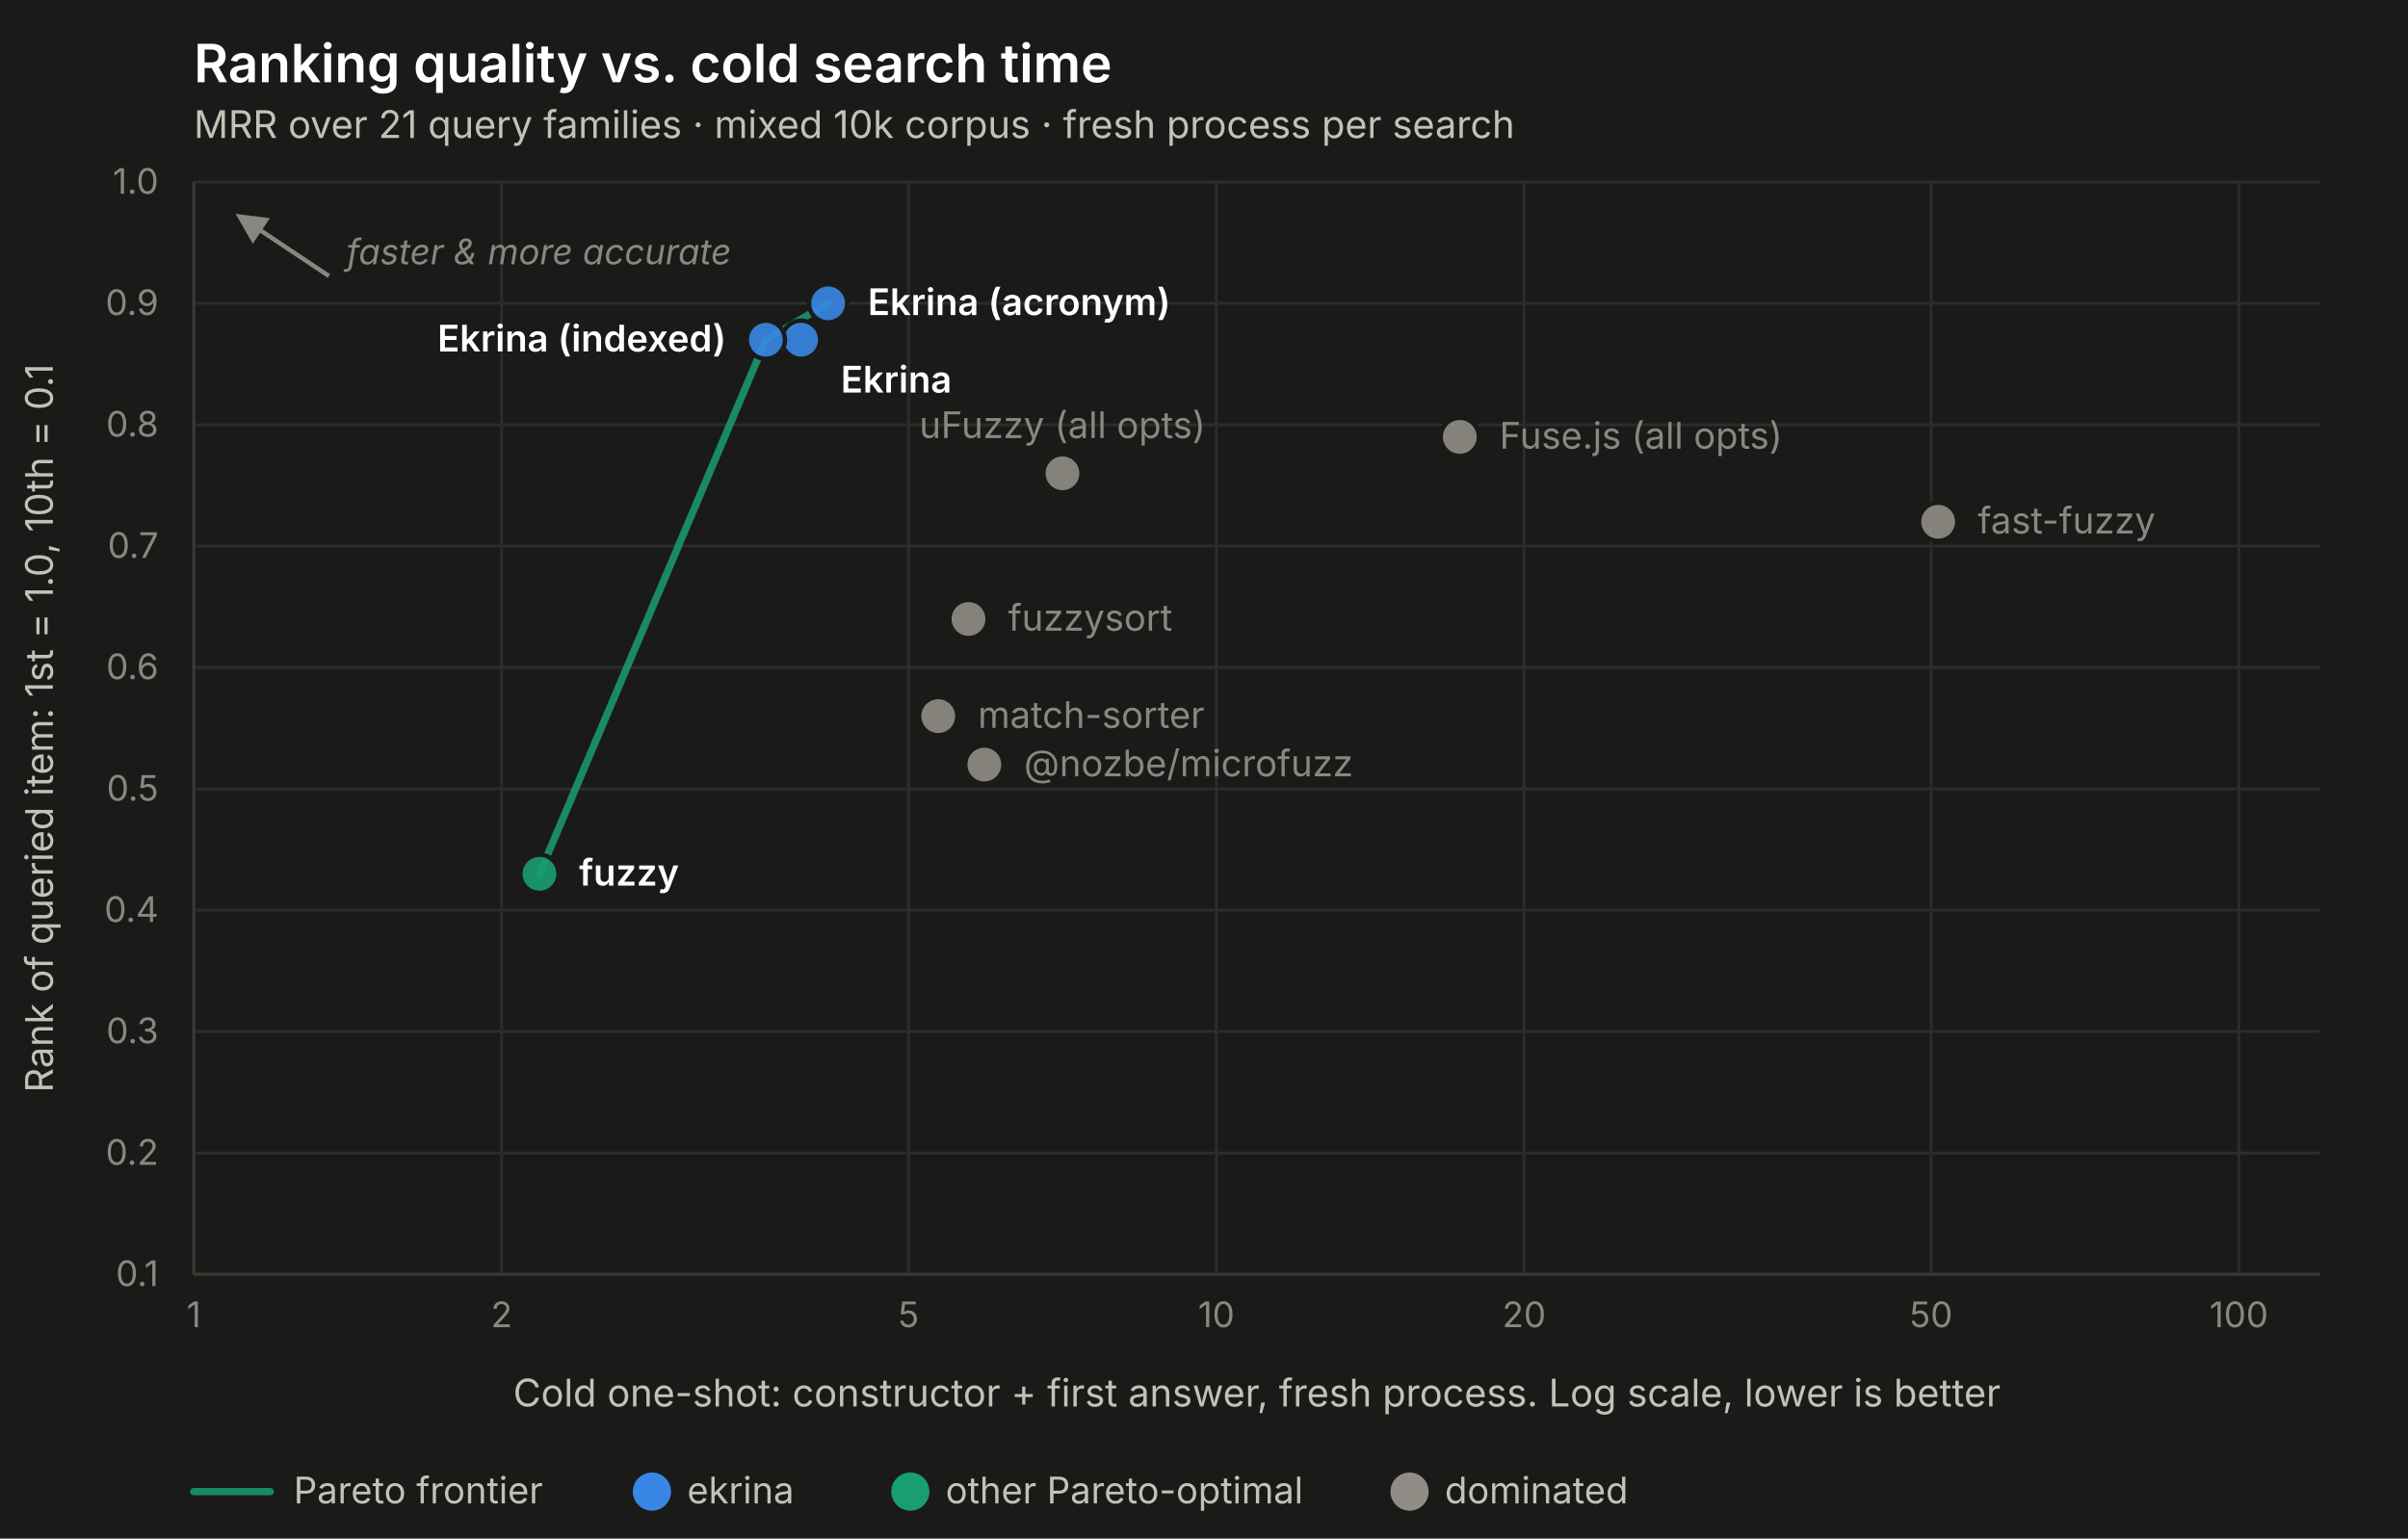
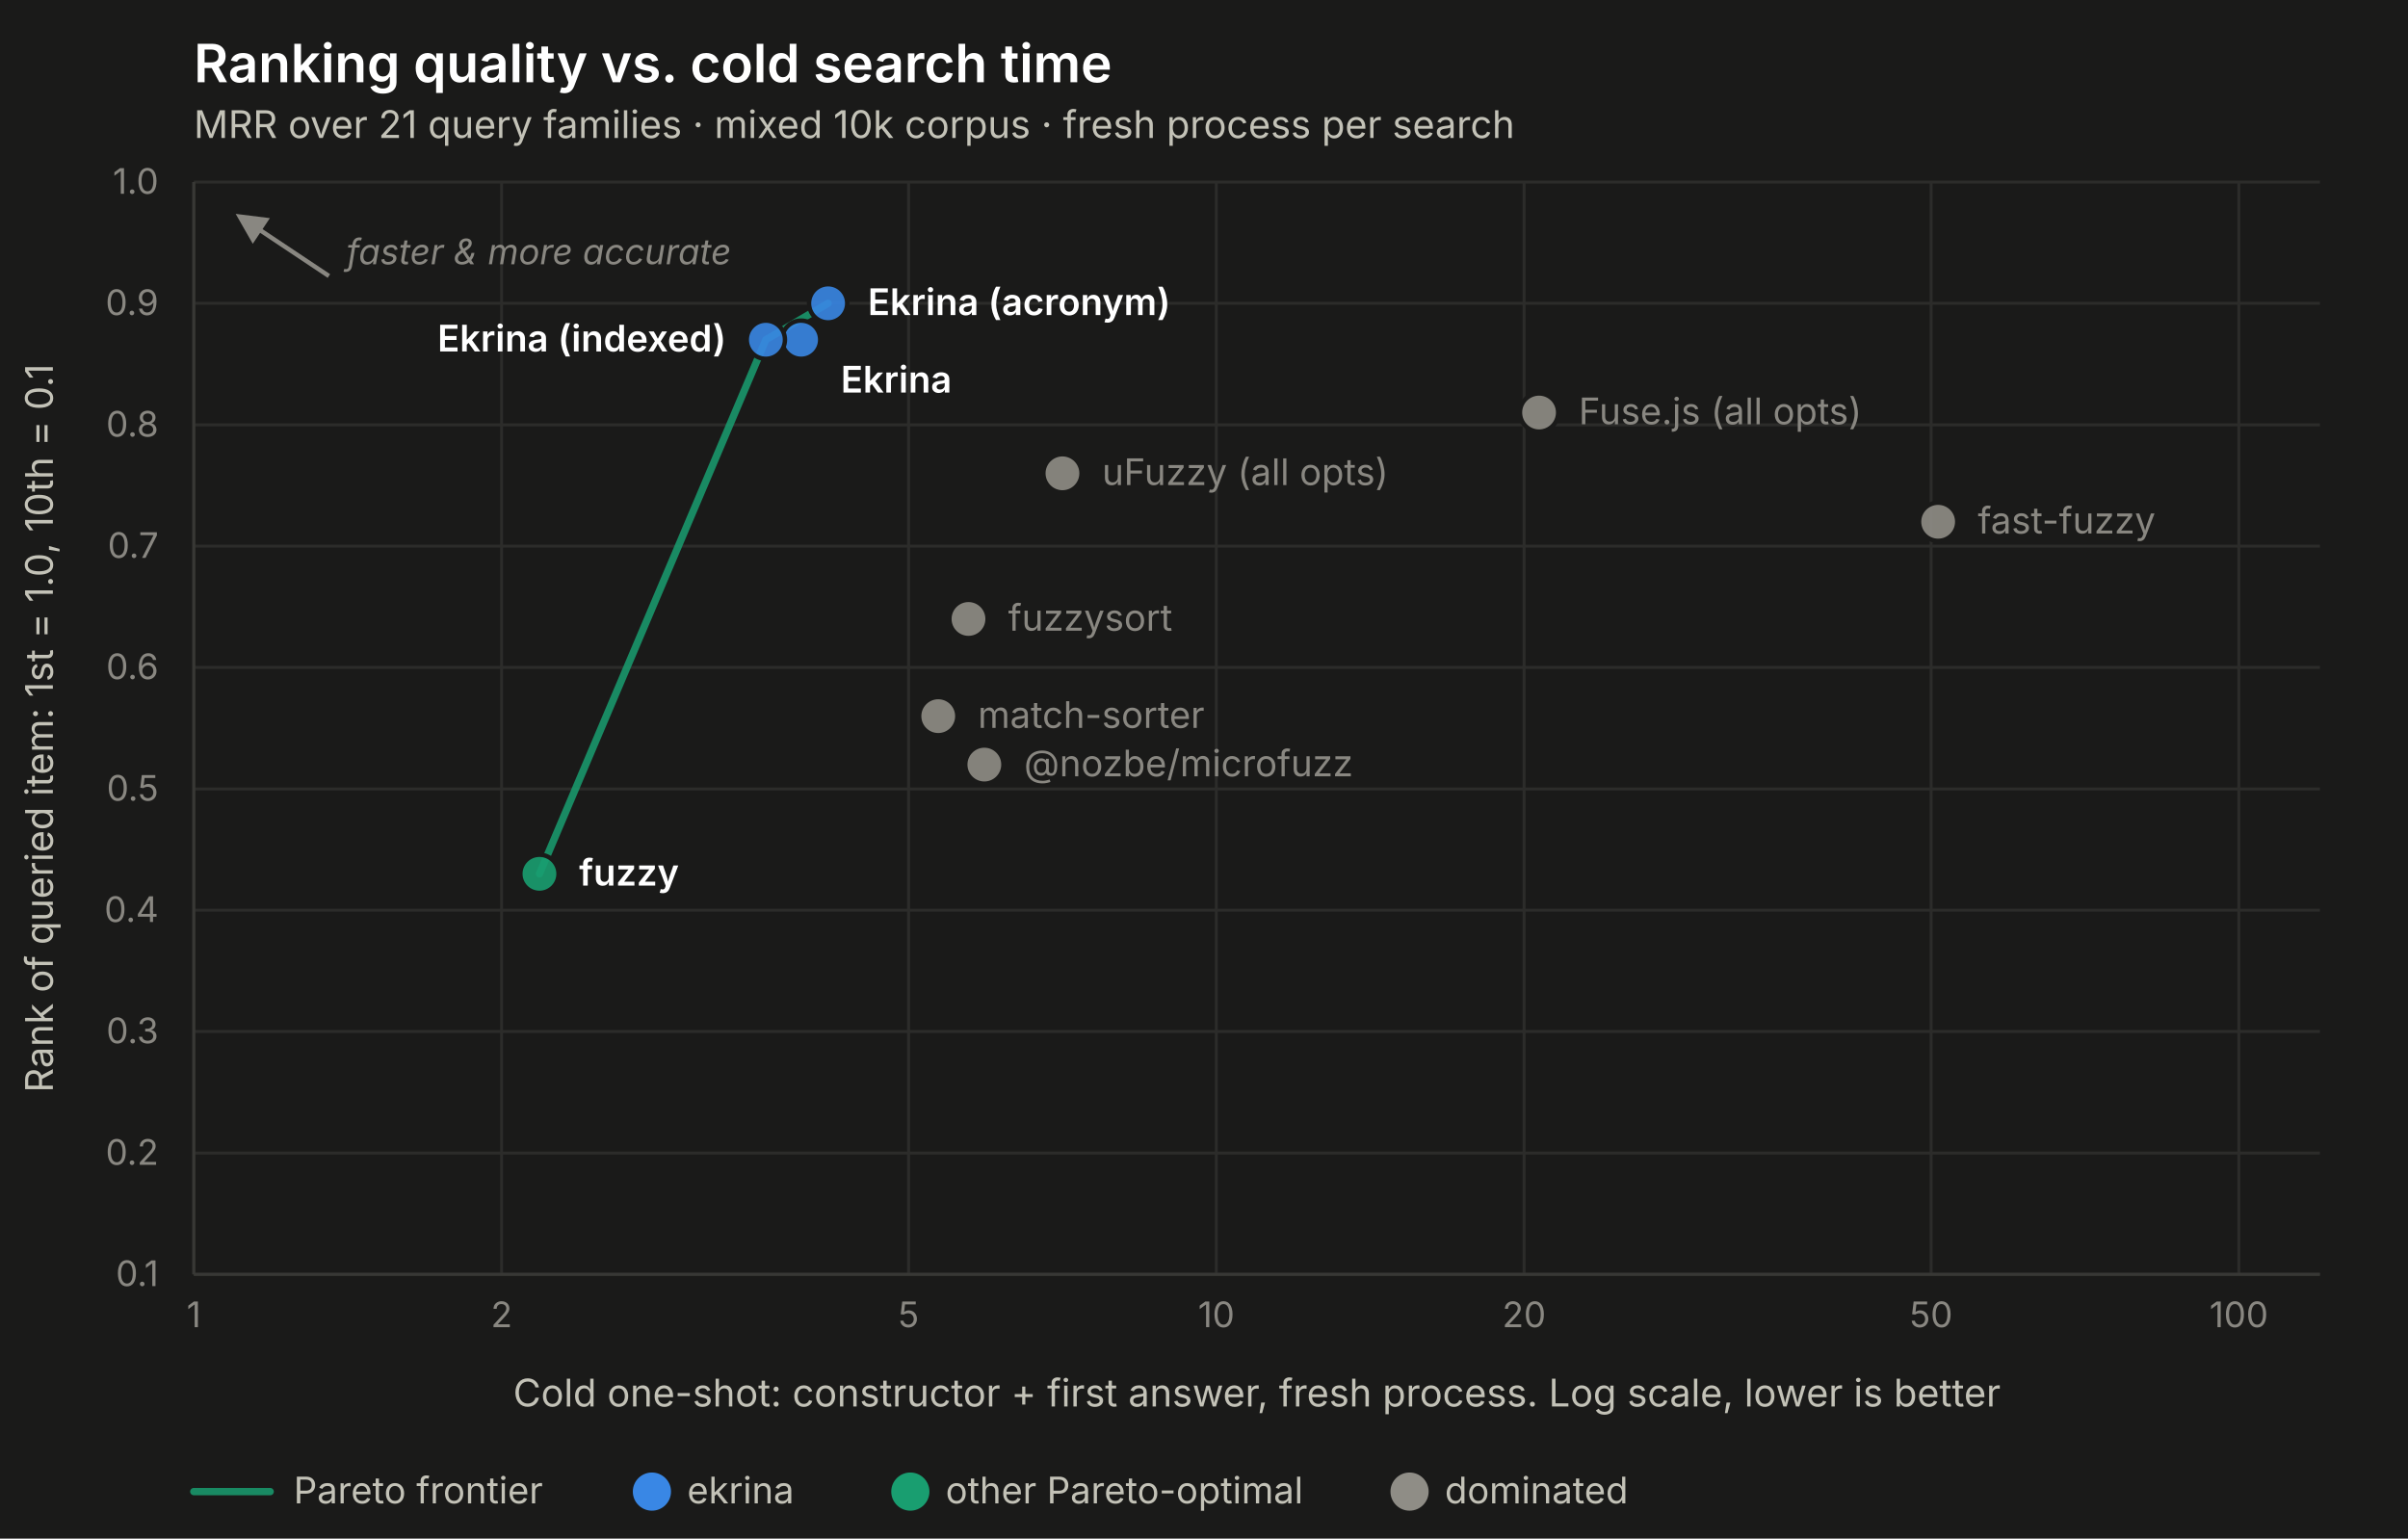
<svg xmlns="http://www.w3.org/2000/svg" viewBox="0 0 820 524" font-family="system-ui, -apple-system, 'Segoe UI', sans-serif" role="img" aria-labelledby="pareto-total-title pareto-total-desc">
  <defs>
    <marker id="arrow" viewBox="0 0 10 10" refX="8" refY="5" markerWidth="7" markerHeight="7" orient="auto-start-reverse">
      <path d="M0 0 L10 5 L0 10 z" fill="#898781" />
    </marker>
  </defs>
  <rect x="0" y="0" width="820" height="524" fill="#1a1a19" />
  <text x="66" y="28" fill="#ffffff" font-size="18" font-weight="600">Ranking quality vs. cold search time</text>
  <text x="66" y="47" fill="#c3c2b7" font-size="13">MRR over 21 query families · mixed 10k corpus · fresh process per search</text>
  <g>
    <line x1="66" y1="62" x2="66" y2="434" stroke="#2c2c2a" />
    <line x1="170.8" y1="62" x2="170.8" y2="434" stroke="#2c2c2a" />
    <line x1="309.4" y1="62" x2="309.4" y2="434" stroke="#2c2c2a" />
    <line x1="414.2" y1="62" x2="414.2" y2="434" stroke="#2c2c2a" />
    <line x1="519" y1="62" x2="519" y2="434" stroke="#2c2c2a" />
    <line x1="657.6" y1="62" x2="657.6" y2="434" stroke="#2c2c2a" />
    <line x1="762.4" y1="62" x2="762.4" y2="434" stroke="#2c2c2a" />
    <line x1="66" y1="434" x2="790" y2="434" stroke="#2c2c2a" />
    <line x1="66" y1="392.7" x2="790" y2="392.7" stroke="#2c2c2a" />
    <line x1="66" y1="351.3" x2="790" y2="351.3" stroke="#2c2c2a" />
    <line x1="66" y1="310" x2="790" y2="310" stroke="#2c2c2a" />
    <line x1="66" y1="268.7" x2="790" y2="268.7" stroke="#2c2c2a" />
    <line x1="66" y1="227.3" x2="790" y2="227.3" stroke="#2c2c2a" />
    <line x1="66" y1="186" x2="790" y2="186" stroke="#2c2c2a" />
    <line x1="66" y1="144.7" x2="790" y2="144.7" stroke="#2c2c2a" />
    <line x1="66" y1="103.3" x2="790" y2="103.3" stroke="#2c2c2a" />
    <line x1="66" y1="62" x2="790" y2="62" stroke="#2c2c2a" />
  </g>
  <line x1="66" y1="434" x2="790" y2="434" stroke="#383835" />
  <line x1="66" y1="62" x2="66" y2="434" stroke="#383835" />
  <g>
    <text x="66" y="452" text-anchor="middle" fill="#898781" font-size="12" font-variant-numeric="tabular-nums">1</text>
    <text x="170.8" y="452" text-anchor="middle" fill="#898781" font-size="12" font-variant-numeric="tabular-nums">2</text>
    <text x="309.4" y="452" text-anchor="middle" fill="#898781" font-size="12" font-variant-numeric="tabular-nums">5</text>
    <text x="414.2" y="452" text-anchor="middle" fill="#898781" font-size="12" font-variant-numeric="tabular-nums">10</text>
    <text x="519" y="452" text-anchor="middle" fill="#898781" font-size="12" font-variant-numeric="tabular-nums">20</text>
    <text x="657.6" y="452" text-anchor="middle" fill="#898781" font-size="12" font-variant-numeric="tabular-nums">50</text>
    <text x="762.4" y="452" text-anchor="middle" fill="#898781" font-size="12" font-variant-numeric="tabular-nums">100</text>
  </g>
  <g>
    <text x="54" y="438" text-anchor="end" fill="#898781" font-size="12" font-variant-numeric="tabular-nums">0.1</text>
    <text x="54" y="396.7" text-anchor="end" fill="#898781" font-size="12" font-variant-numeric="tabular-nums">0.2</text>
    <text x="54" y="355.3" text-anchor="end" fill="#898781" font-size="12" font-variant-numeric="tabular-nums">0.3</text>
    <text x="54" y="314" text-anchor="end" fill="#898781" font-size="12" font-variant-numeric="tabular-nums">0.4</text>
    <text x="54" y="272.7" text-anchor="end" fill="#898781" font-size="12" font-variant-numeric="tabular-nums">0.5</text>
    <text x="54" y="231.3" text-anchor="end" fill="#898781" font-size="12" font-variant-numeric="tabular-nums">0.6</text>
    <text x="54" y="190" text-anchor="end" fill="#898781" font-size="12" font-variant-numeric="tabular-nums">0.7</text>
    <text x="54" y="148.7" text-anchor="end" fill="#898781" font-size="12" font-variant-numeric="tabular-nums">0.8</text>
    <text x="54" y="107.3" text-anchor="end" fill="#898781" font-size="12" font-variant-numeric="tabular-nums">0.9</text>
    <text x="54" y="66" text-anchor="end" fill="#898781" font-size="12" font-variant-numeric="tabular-nums">1.0</text>
  </g>
  <text x="428" y="479" text-anchor="middle" fill="#c3c2b7" font-size="13">Cold one-shot: constructor + first answer, fresh process. Log scale, lower is better</text>
  <text transform="translate(18,248) rotate(-90)" text-anchor="middle" fill="#c3c2b7" font-size="13">Rank of queried item: 1st = 1.0, 10th = 0.1</text>
  <path d="M183.7 297.6 L260.8 115.7 L282 103.3" fill="none" stroke="#199e70" stroke-width="2.5" stroke-linejoin="round" stroke-linecap="round" opacity="0.85" />
  <g transform="translate(78,70)">
    <line x1="34" y1="24" x2="4" y2="4" stroke="#898781" stroke-width="1.5" marker-end="url(#arrow)" />
    <text x="40" y="20" fill="#898781" font-size="12" font-style="italic">faster &amp; more accurate</text>
  </g>
  <g>
    <circle cx="282" cy="103.3" r="6.5" fill="#3987e5" fill-opacity="0.9" stroke="#1a1a19" stroke-width="1.5" />
    <circle cx="272.8" cy="115.7" r="6.5" fill="#3987e5" fill-opacity="0.9" stroke="#1a1a19" stroke-width="1.5" />
    <circle cx="260.8" cy="115.7" r="6.5" fill="#3987e5" fill-opacity="0.9" stroke="#1a1a19" stroke-width="1.5" />
-     <circle cx="497.1" cy="148.8" r="6.5" fill="#8f8d86" fill-opacity="0.9" stroke="#1a1a19" stroke-width="1.5" />
+     <circle cx="524.1" cy="140.5" r="6.5" fill="#8f8d86" fill-opacity="0.9" stroke="#1a1a19" stroke-width="1.5" />
    <circle cx="361.8" cy="161.2" r="6.5" fill="#8f8d86" fill-opacity="0.9" stroke="#1a1a19" stroke-width="1.5" />
    <circle cx="660" cy="177.7" r="6.5" fill="#8f8d86" fill-opacity="0.9" stroke="#1a1a19" stroke-width="1.5" />
    <circle cx="329.8" cy="210.8" r="6.5" fill="#8f8d86" fill-opacity="0.9" stroke="#1a1a19" stroke-width="1.5" />
    <circle cx="319.5" cy="243.9" r="6.5" fill="#8f8d86" fill-opacity="0.9" stroke="#1a1a19" stroke-width="1.5" />
    <circle cx="335.2" cy="260.4" r="6.5" fill="#8f8d86" fill-opacity="0.9" stroke="#1a1a19" stroke-width="1.5" />
    <circle cx="183.7" cy="297.6" r="6.5" fill="#199e70" fill-opacity="0.9" stroke="#1a1a19" stroke-width="1.5" />
  </g>
  <g>
    <text x="295.5" y="107.3" text-anchor="start" fill="#ffffff" font-size="12.5" font-weight="600">Ekrina (acronym)</text>
    <text x="286.3" y="133.7" text-anchor="start" fill="#ffffff" font-size="12.5" font-weight="600">Ekrina</text>
    <text x="247.3" y="119.7" text-anchor="end" fill="#ffffff" font-size="12.5" font-weight="600">Ekrina (indexed)</text>
    <text x="197.2" y="301.6" text-anchor="start" fill="#ffffff" font-size="12.5" font-weight="600">fuzzy</text>
-     <text x="510.6" y="152.8" text-anchor="start" fill="#898781" font-size="12.5">Fuse.js (all opts)</text>
-     <text x="361.8" y="149.2" text-anchor="middle" fill="#898781" font-size="12.5">uFuzzy (all opts)</text>
+     <text x="537.6" y="144.5" text-anchor="start" fill="#898781" font-size="12.5">Fuse.js (all opts)</text>
+     <text x="375.3" y="165.2" text-anchor="start" fill="#898781" font-size="12.5">uFuzzy (all opts)</text>
    <text x="673.5" y="181.7" text-anchor="start" fill="#898781" font-size="12.5">fast-fuzzy</text>
    <text x="343.3" y="214.8" text-anchor="start" fill="#898781" font-size="12.5">fuzzysort</text>
    <text x="333" y="247.9" text-anchor="start" fill="#898781" font-size="12.5">match-sorter</text>
    <text x="348.7" y="264.4" text-anchor="start" fill="#898781" font-size="12.5">@nozbe/microfuzz</text>
  </g>
  <g>
    <line x1="66" y1="508" x2="92" y2="508" stroke="#199e70" stroke-width="2.5" stroke-linecap="round" opacity="0.85" />
    <text x="100" y="512" fill="#c3c2b7" font-size="12.5">Pareto frontier</text>
    <circle cx="222" cy="508" r="6.5" fill="#3987e5" />
    <text x="234" y="512" fill="#c3c2b7" font-size="12.5">ekrina</text>
    <circle cx="310" cy="508" r="6.5" fill="#199e70" />
    <text x="322" y="512" fill="#c3c2b7" font-size="12.5">other Pareto-optimal</text>
    <circle cx="480" cy="508" r="6.5" fill="#8f8d86" />
    <text x="492" y="512" fill="#c3c2b7" font-size="12.5">dominated</text>
  </g>
</svg>
